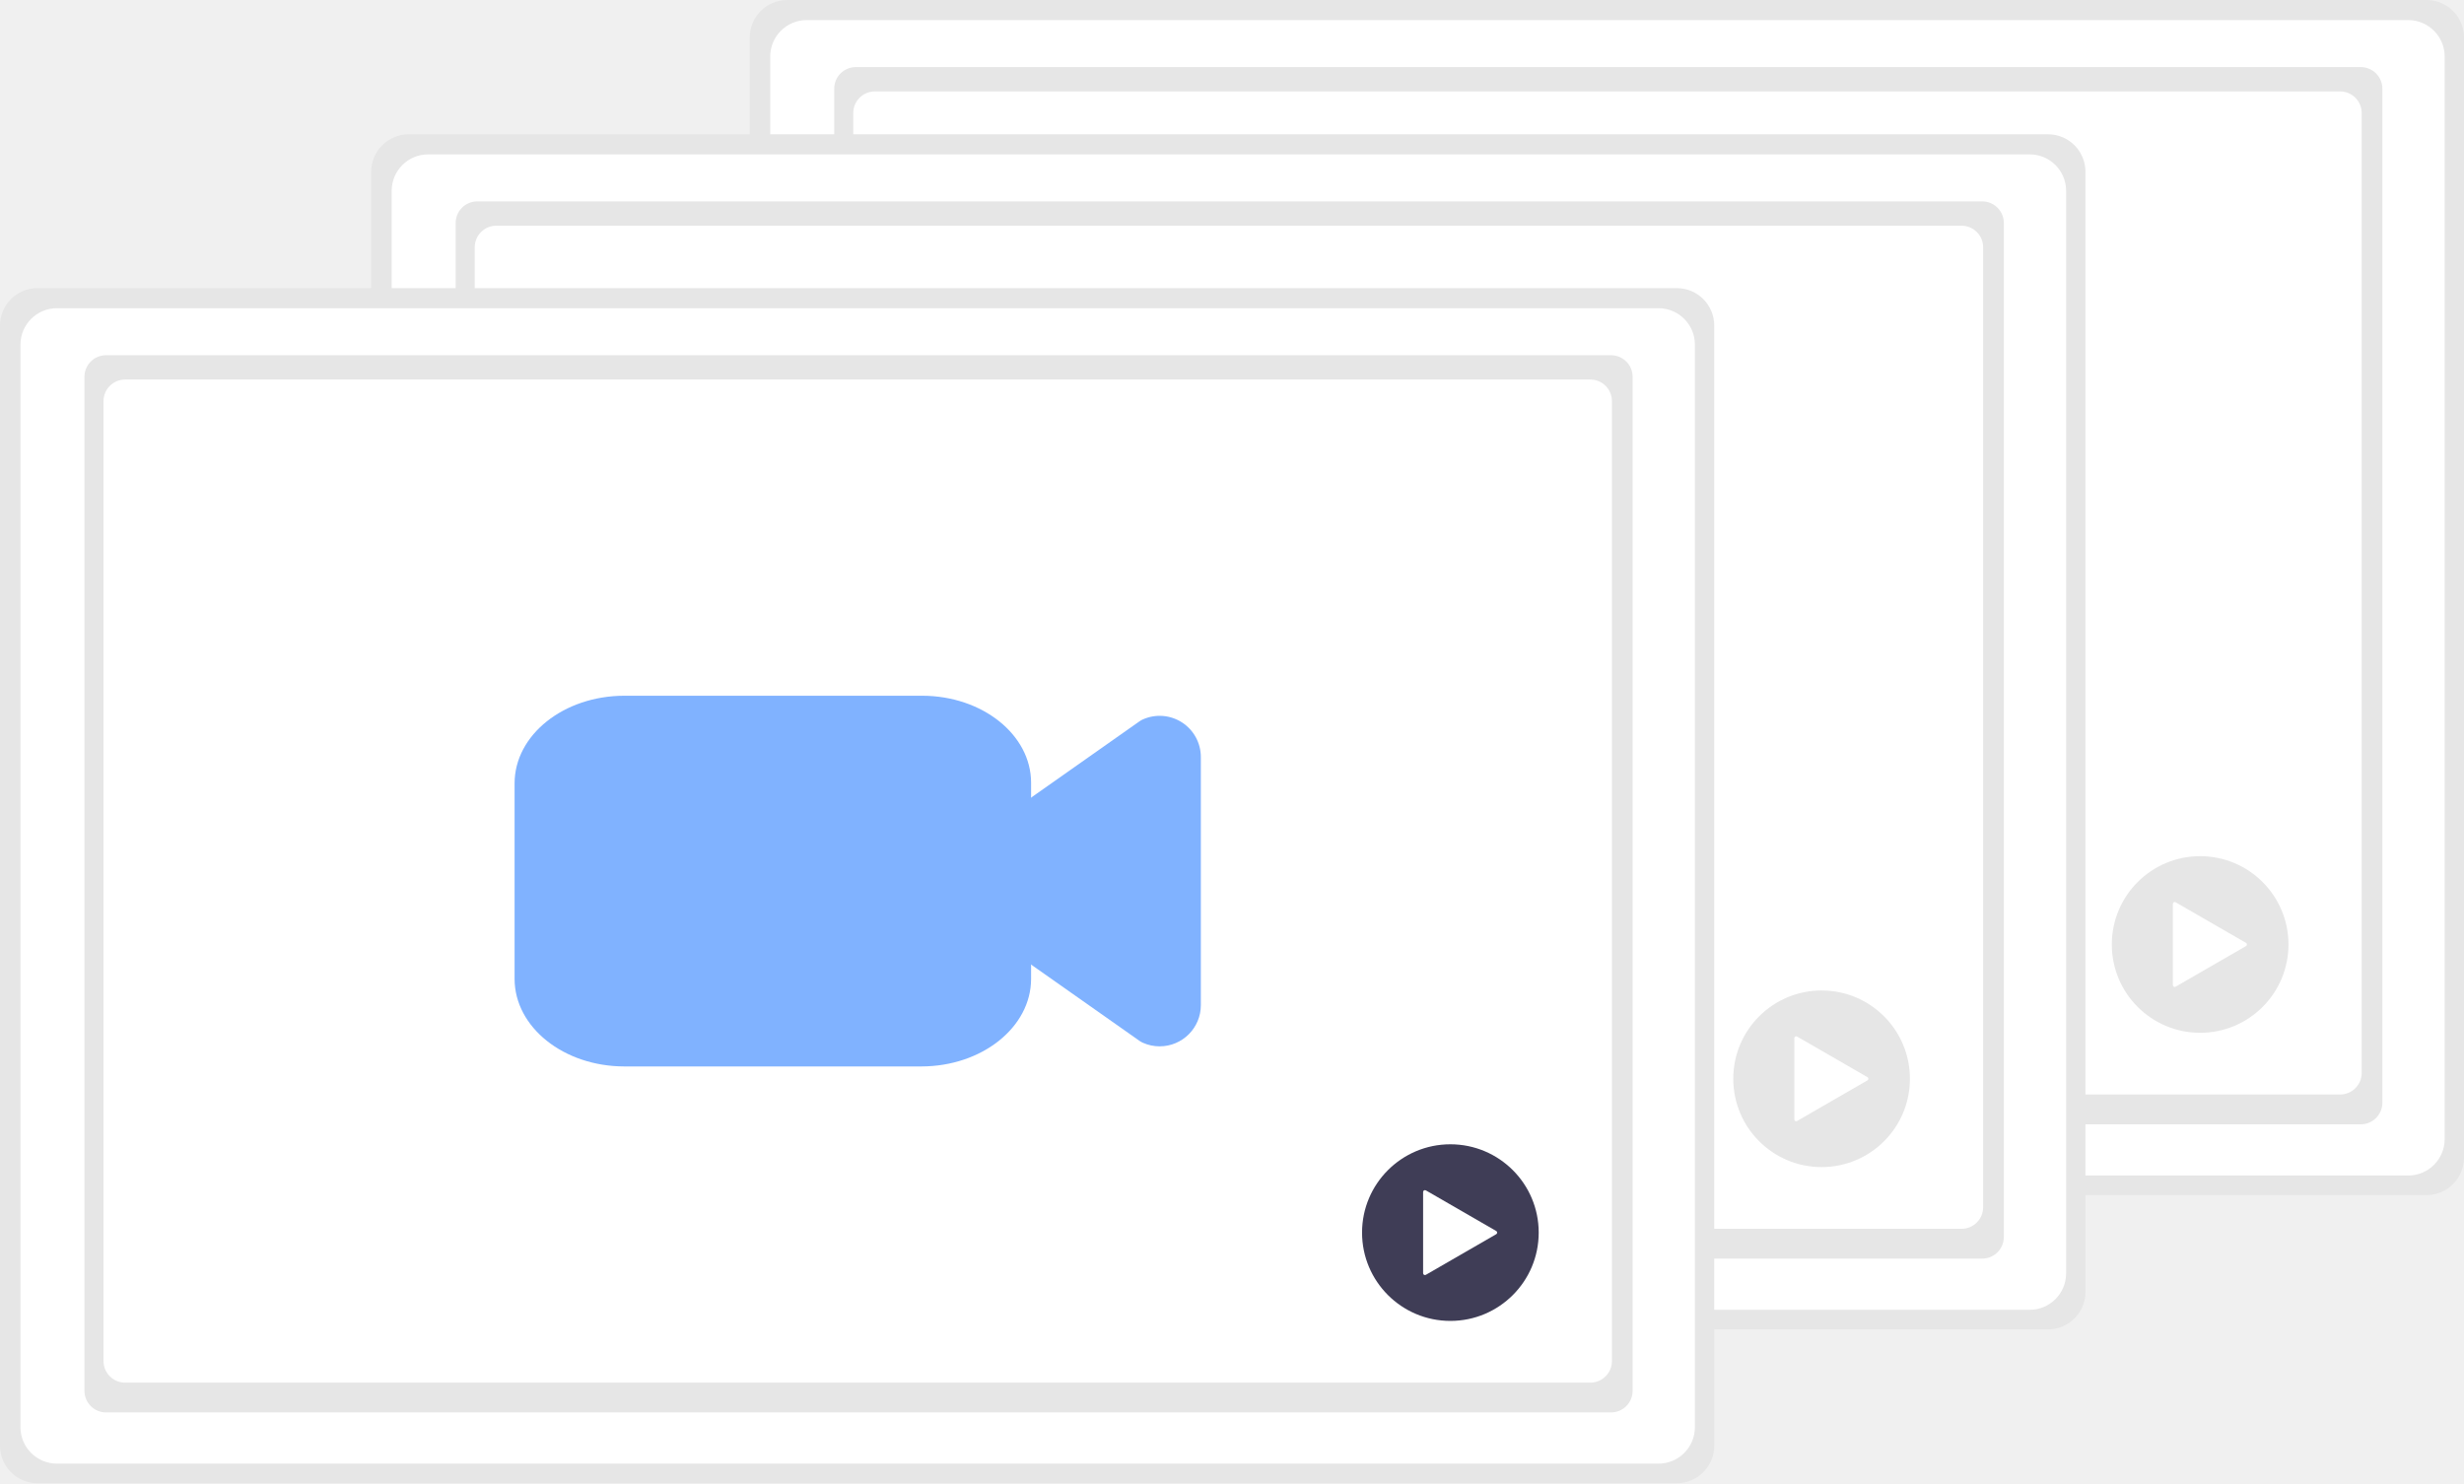
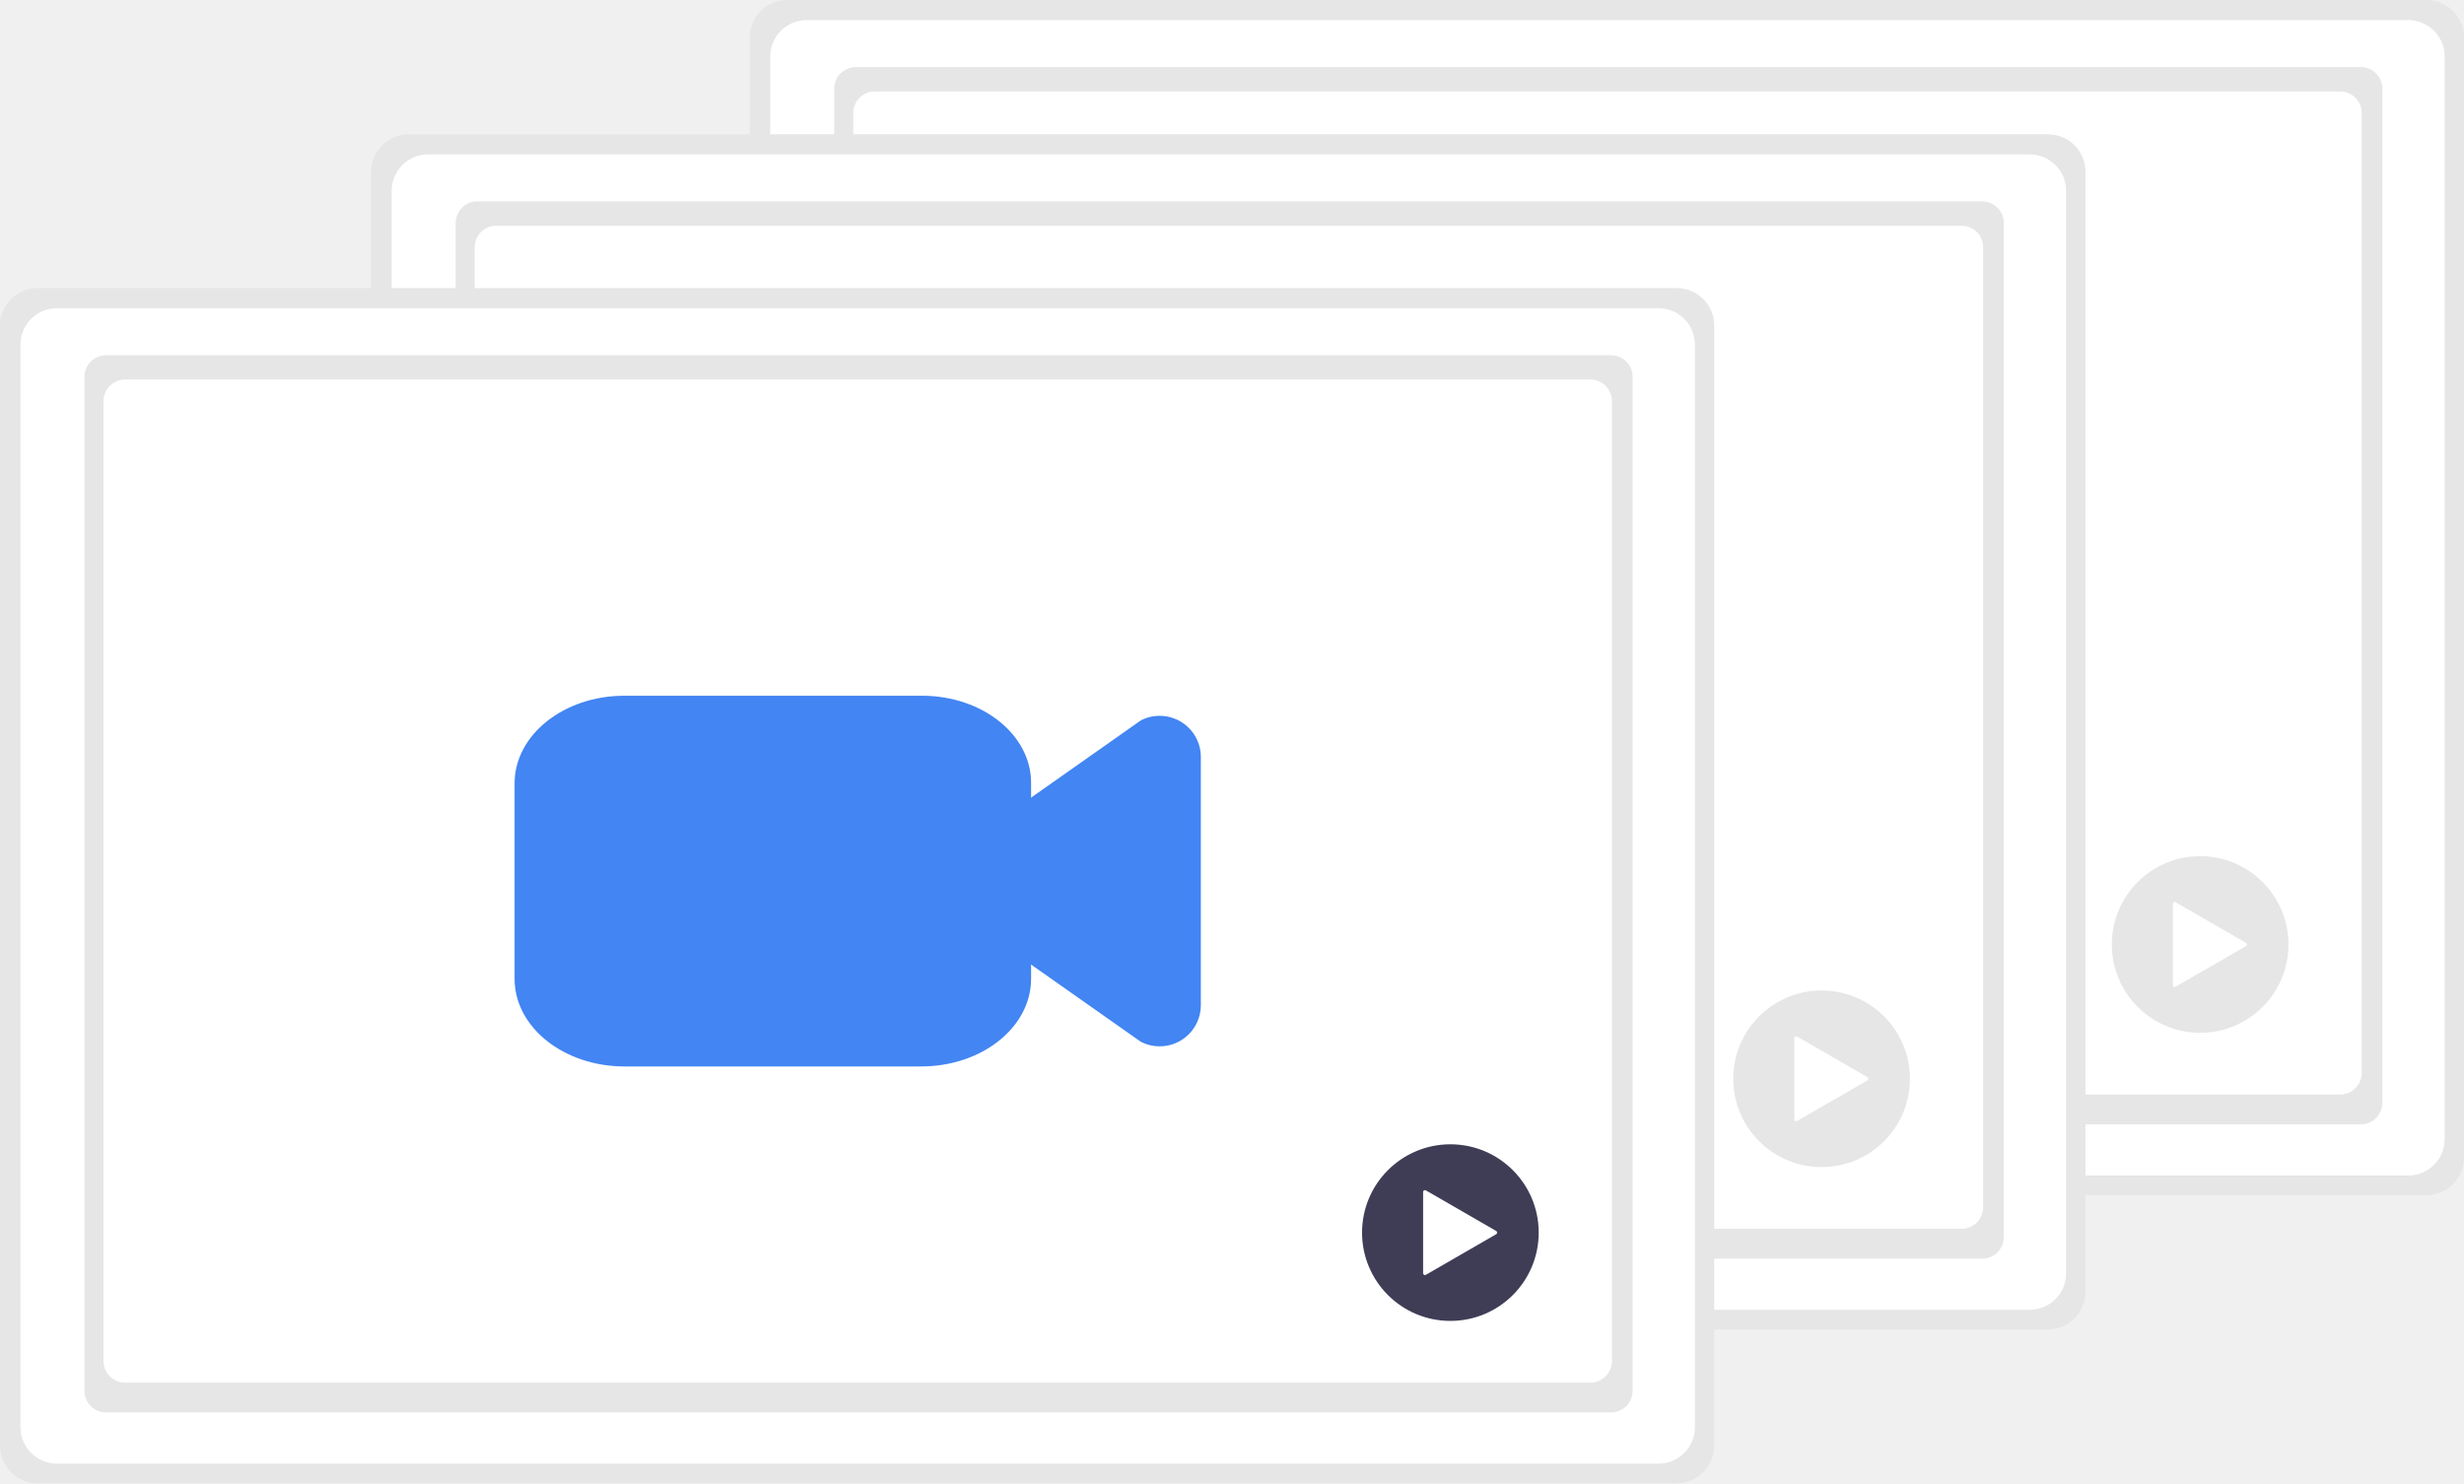
<svg xmlns="http://www.w3.org/2000/svg" height="607.45" viewBox="0 0 1008.92 607.45" width="1008.92">
  <path d="m1104.46 620.305a15.34 15.34 0 0 1 -15.26 15.42h-671.4a15.34 15.34 0 0 1 -15.26-15.42v-458.61a15.34 15.34 0 0 1 15.26-15.42h671.4a15.34 15.34 0 0 1 15.26 15.42v0z" fill="#e6e6e6" transform="translate(-95.53976 -146.275)" />
  <path d="m1096.54 612.795a14.91 14.91 0 0 1 -14.91 14.91h-655.8a14.91 14.91 0 0 1 -14.91-14.91v-443.38a14.91 14.91 0 0 1 14.91-14.91h655.83a14.91 14.91 0 0 1 14.88 14.91z" fill="#fff" transform="translate(-95.53976 -146.275)" />
  <path d="m350.43 27.48h616.22a8.85 8.85 0 0 1 8.85 8.85v415.28a8.85 8.85 0 0 1 -8.85 8.85h-616.22a8.85 8.85 0 0 1 -8.85-8.85v-415.28a8.85 8.85 0 0 1 8.85-8.85z" fill="#e6e6e6" />
  <path d="m358.23 37.44h599.95a8.85 8.85 0 0 1 8.85 8.85v393.12a8.85 8.85 0 0 1 -8.85 8.85h-599.95a8.85 8.85 0 0 1 -8.85-8.85v-393.12a8.85 8.85 0 0 1 8.85-8.85z" fill="#fff" />
  <path d="m877.376 456.808a16.869 16.869 0 0 1 -6.853-1.46 8.314 8.314 0 0 1 -1.429-.812l-43.602-30.692a16.869 16.869 0 0 1 -7.159-13.791v-41.857a16.869 16.869 0 0 1 7.159-13.791l43.602-30.692a8.314 8.314 0 0 1 1.429-.812 16.869 16.869 0 0 1 23.722 15.414v101.616a16.869 16.869 0 0 1 -16.869 16.869z" fill="#3f3d56" transform="translate(-95.53976 -146.275)" />
  <path d="m779.795 465.037h-121.608c-24.81-.02-44.917-16.058-44.942-35.847v-80.129c.025-19.789 20.132-35.827 44.942-35.847h121.925c24.634.023 44.596 15.946 44.625 35.594v80.382c-.025 19.789-20.132 35.827-44.942 35.847z" fill="#3f3d56" transform="translate(-95.53976 -146.275)" />
  <circle cx="900.879" cy="386.814" fill="#e6e6e6" r="36.167" />
  <g transform="translate(-95.53976 -146.275)">
    <path d="m1015.204 532.44-28.829-16.645a.749.749 0 0 0 -1.123.648v33.289a.749.749 0 0 0 1.123.648l28.829-16.645a.749.749 0 0 0 0-1.297l-28.829-16.645a.749.749 0 0 0 -1.123.648v33.289a.749.749 0 0 0 1.123.648l28.829-16.645a.749.749 0 0 0 0-1.297z" fill="#fff" />
    <path d="m949.46 675.305a15.34 15.34 0 0 1 -15.26 15.42h-671.4a15.34 15.34 0 0 1 -15.26-15.42v-458.61a15.34 15.34 0 0 1 15.26-15.42h671.4a15.34 15.34 0 0 1 15.26 15.42v0z" fill="#e6e6e6" />
    <path d="m941.54 667.795a14.91 14.91 0 0 1 -14.91 14.91h-655.8a14.91 14.91 0 0 1 -14.91-14.91v-443.38a14.91 14.91 0 0 1 14.91-14.91h655.83a14.91 14.91 0 0 1 14.88 14.91z" fill="#fff" />
  </g>
  <path d="m195.43 82.48h616.22a8.85 8.85 0 0 1 8.85 8.85v415.28a8.85 8.85 0 0 1 -8.85 8.85h-616.22a8.85 8.85 0 0 1 -8.85-8.85v-415.28a8.85 8.85 0 0 1 8.85-8.85z" fill="#e6e6e6" />
  <path d="m203.23 92.44h599.95a8.85 8.85 0 0 1 8.85 8.85v393.12a8.85 8.85 0 0 1 -8.85 8.85h-599.95a8.85 8.85 0 0 1 -8.85-8.85v-393.12a8.85 8.85 0 0 1 8.85-8.85z" fill="#fff" />
  <path d="m722.376 511.808a16.869 16.869 0 0 1 -6.853-1.46 8.314 8.314 0 0 1 -1.429-.812l-43.602-30.692a16.869 16.869 0 0 1 -7.159-13.791v-41.857a16.869 16.869 0 0 1 7.159-13.791l43.602-30.692a8.314 8.314 0 0 1 1.429-.812 16.869 16.869 0 0 1 23.722 15.414v101.616a16.869 16.869 0 0 1 -16.869 16.869z" fill="#3f3d56" transform="translate(-95.53976 -146.275)" />
  <path d="m624.795 520.037h-121.608c-24.81-.02-44.917-16.058-44.942-35.847v-80.129c.025-19.789 20.132-35.827 44.942-35.847h121.925c24.634.023 44.596 15.946 44.625 35.594v80.382c-.025 19.789-20.132 35.827-44.942 35.847z" fill="#3f3d56" transform="translate(-95.53976 -146.275)" />
  <circle cx="745.879" cy="441.814" fill="#e6e6e6" r="36.167" />
  <path d="m860.204 587.44-28.829-16.645a.749.749 0 0 0 -1.123.648v33.289a.749.749 0 0 0 1.123.648l28.829-16.645a.749.749 0 0 0 0-1.297l-28.829-16.645a.749.749 0 0 0 -1.123.648v33.289a.749.749 0 0 0 1.123.648l28.829-16.645a.749.749 0 0 0 0-1.297z" fill="#fff" transform="translate(-95.53976 -146.275)" />
  <path d="m797.46 738.305a15.34 15.34 0 0 1 -15.26 15.42h-671.4a15.34 15.34 0 0 1 -15.26-15.42v-458.61a15.34 15.34 0 0 1 15.26-15.42h671.4a15.34 15.34 0 0 1 15.26 15.42v0z" fill="#e6e6e6" transform="translate(-95.53976 -146.275)" />
  <path d="m789.54 730.795a14.91 14.91 0 0 1 -14.91 14.91h-655.8a14.91 14.91 0 0 1 -14.91-14.91v-443.38a14.91 14.91 0 0 1 14.91-14.91h655.83a14.91 14.91 0 0 1 14.88 14.91z" fill="#fff" transform="translate(-95.53976 -146.275)" />
  <path d="m43.43 145.48h616.22a8.85 8.85 0 0 1 8.85 8.85v415.28a8.85 8.85 0 0 1 -8.85 8.85h-616.22a8.85 8.85 0 0 1 -8.85-8.85v-415.28a8.85 8.85 0 0 1 8.85-8.85z" fill="#e6e6e6" />
  <path d="m51.23 155.44h599.95a8.85 8.85 0 0 1 8.85 8.85v393.12a8.85 8.85 0 0 1 -8.85 8.85h-599.95a8.85 8.85 0 0 1 -8.85-8.85v-393.12a8.85 8.85 0 0 1 8.85-8.85z" fill="#fff" />
-   <path d="m570.376 574.808a16.869 16.869 0 0 1 -6.853-1.46 8.314 8.314 0 0 1 -1.429-.812l-43.602-30.692a16.869 16.869 0 0 1 -7.159-13.791v-41.857a16.869 16.869 0 0 1 7.159-13.791l43.602-30.692a8.314 8.314 0 0 1 1.429-.812 16.869 16.869 0 0 1 23.722 15.414v101.616a16.869 16.869 0 0 1 -16.869 16.869z" fill="#80b2ff" transform="translate(-95.53976 -146.275)" />
-   <path d="m472.795 583.037h-121.608c-24.81-.02-44.917-16.058-44.942-35.847v-80.129c.025-19.789 20.132-35.827 44.942-35.847h121.925c24.634.023 44.596 15.946 44.625 35.594v80.382c-.025 19.789-20.132 35.827-44.942 35.847z" fill="#80b2ff" transform="translate(-95.53976 -146.275)" />
+   <path d="m570.376 574.808a16.869 16.869 0 0 1 -6.853-1.46 8.314 8.314 0 0 1 -1.429-.812l-43.602-30.692a16.869 16.869 0 0 1 -7.159-13.791v-41.857a16.869 16.869 0 0 1 7.159-13.791l43.602-30.692a8.314 8.314 0 0 1 1.429-.812 16.869 16.869 0 0 1 23.722 15.414v101.616a16.869 16.869 0 0 1 -16.869 16.869z" fill="#4285f3" transform="translate(-95.53976 -146.275)" />
+   <path d="m472.795 583.037h-121.608c-24.81-.02-44.917-16.058-44.942-35.847v-80.129c.025-19.789 20.132-35.827 44.942-35.847h121.925c24.634.023 44.596 15.946 44.625 35.594v80.382c-.025 19.789-20.132 35.827-44.942 35.847z" fill="#4285f3" transform="translate(-95.53976 -146.275)" />
  <circle cx="593.879" cy="504.814" fill="#3f3d56" r="36.167" />
  <path d="m708.204 650.44-28.829-16.645a.749.749 0 0 0 -1.123.648v33.289a.749.749 0 0 0 1.123.648l28.829-16.645a.749.749 0 0 0 0-1.297l-28.829-16.645a.749.749 0 0 0 -1.123.648v33.289a.749.749 0 0 0 1.123.648l28.829-16.645a.749.749 0 0 0 0-1.297z" fill="#fff" transform="translate(-95.53976 -146.275)" />
</svg>
